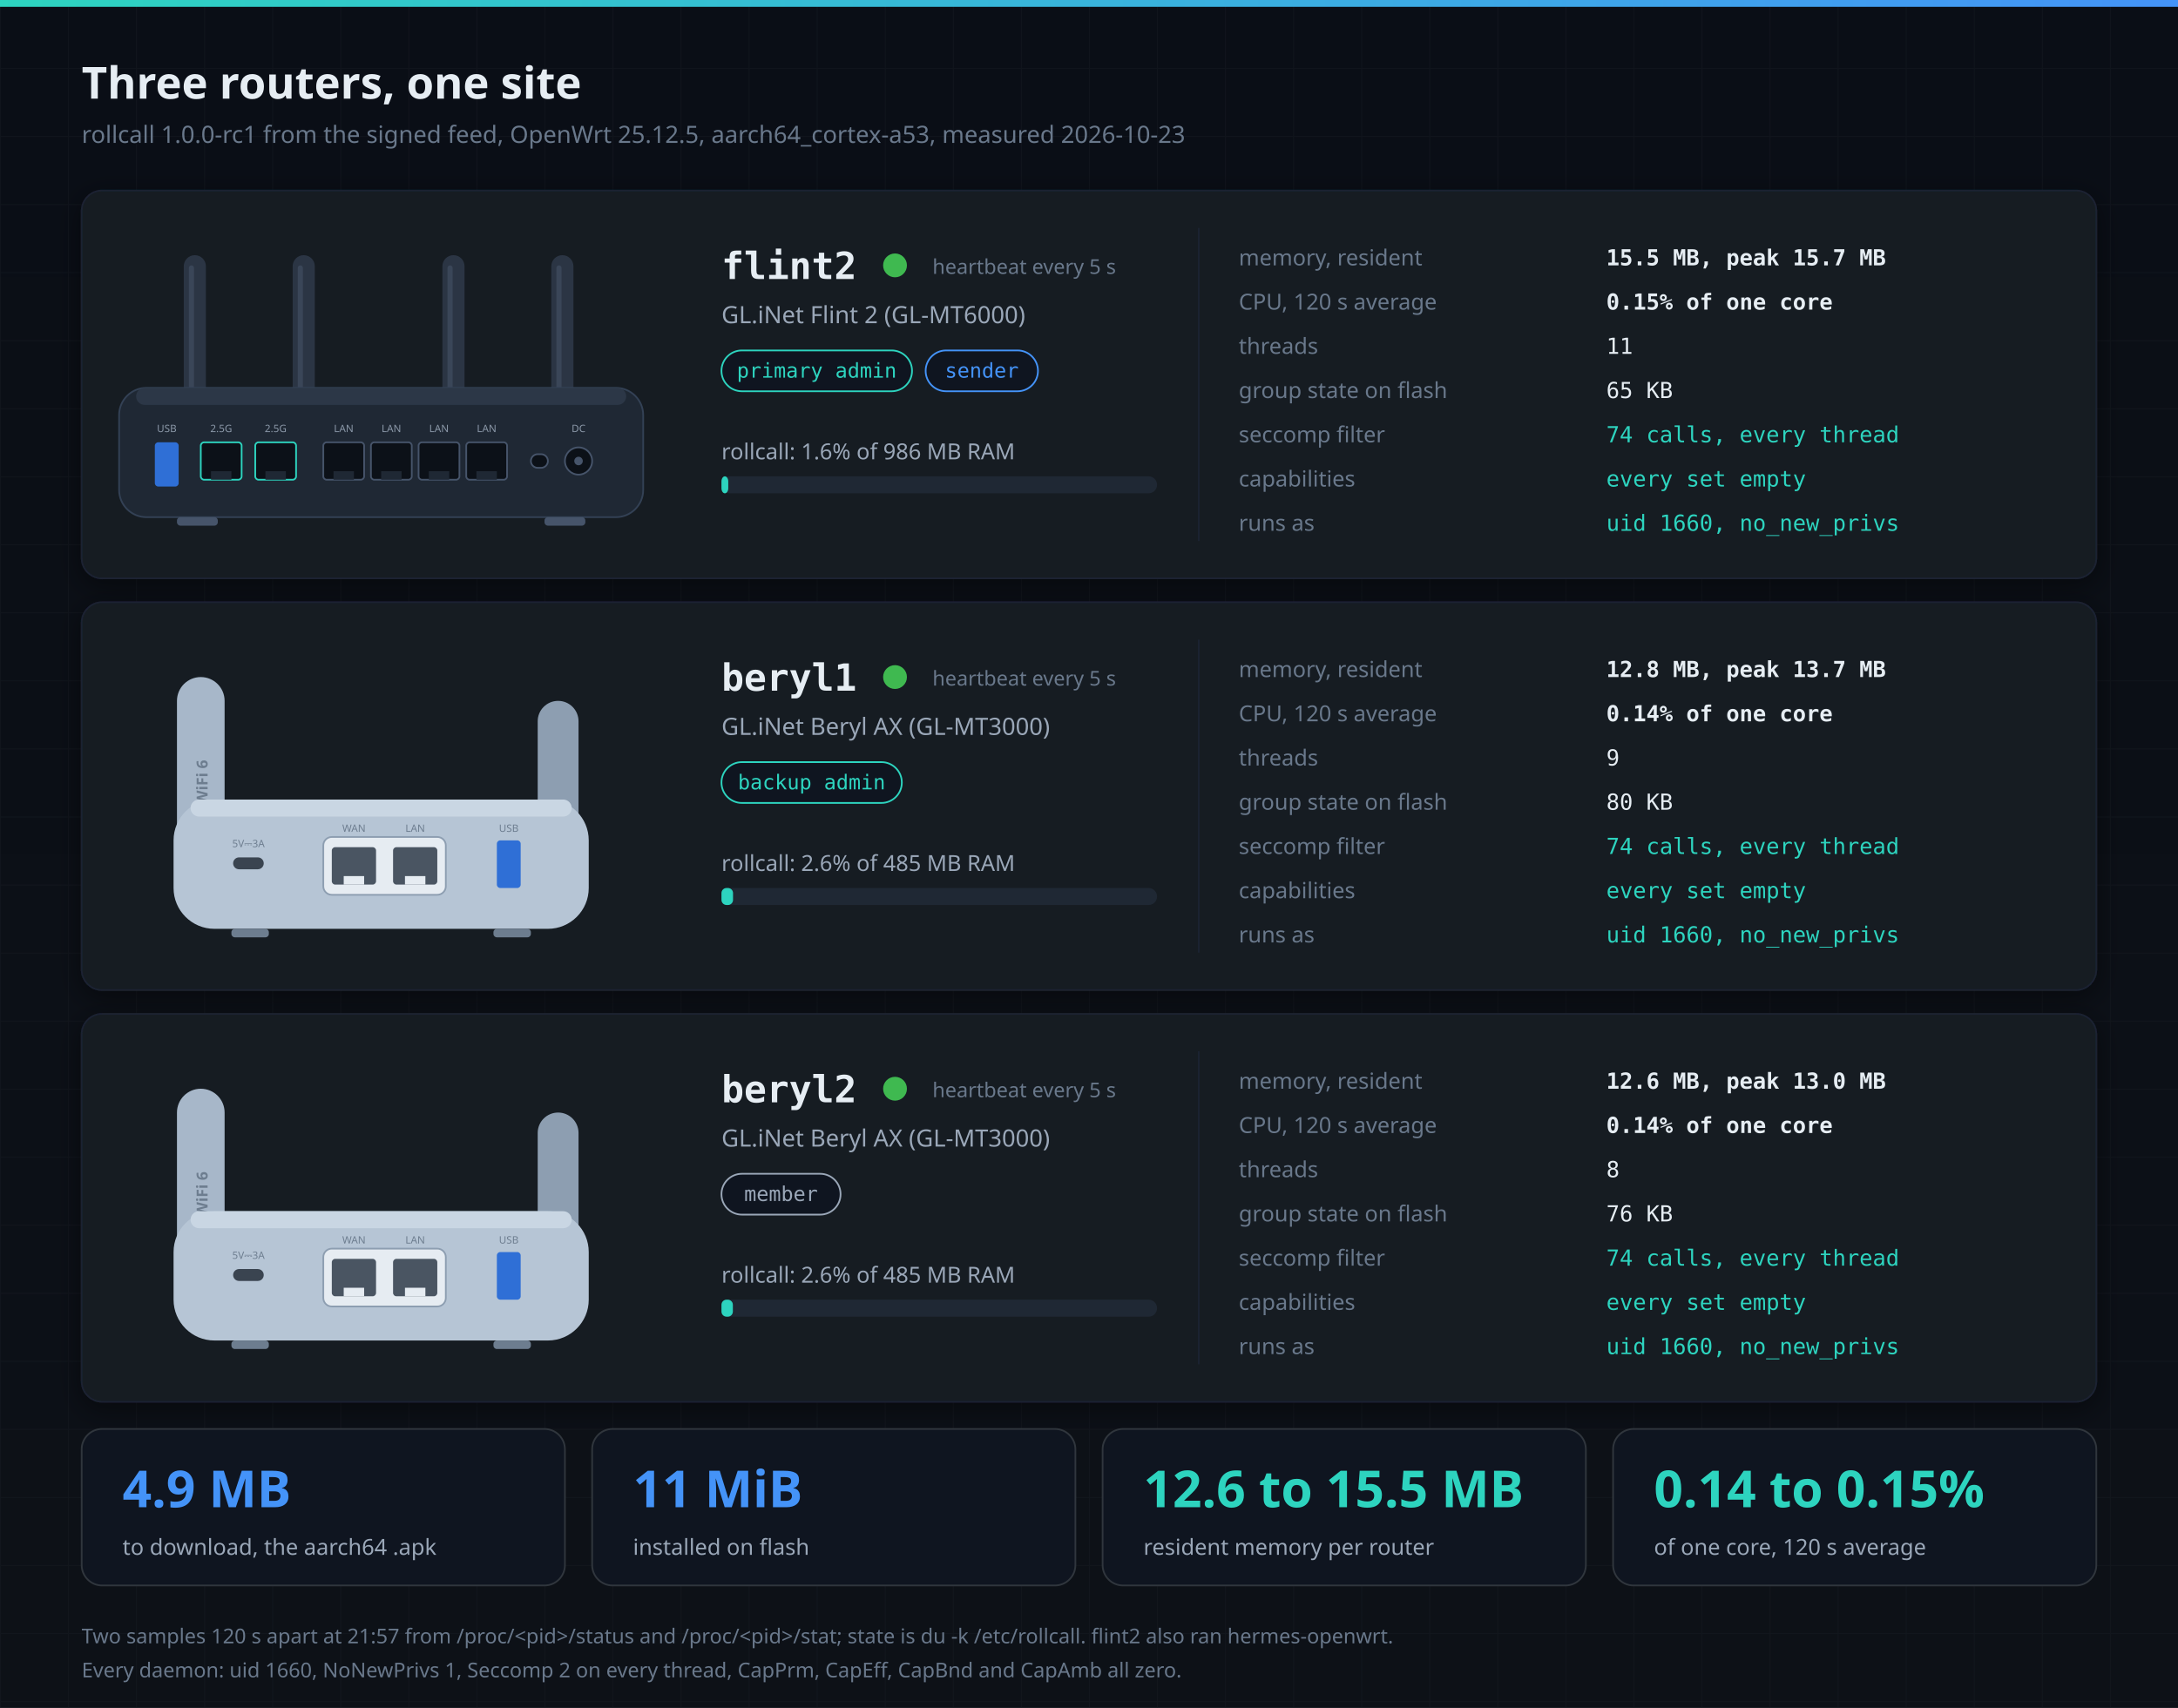
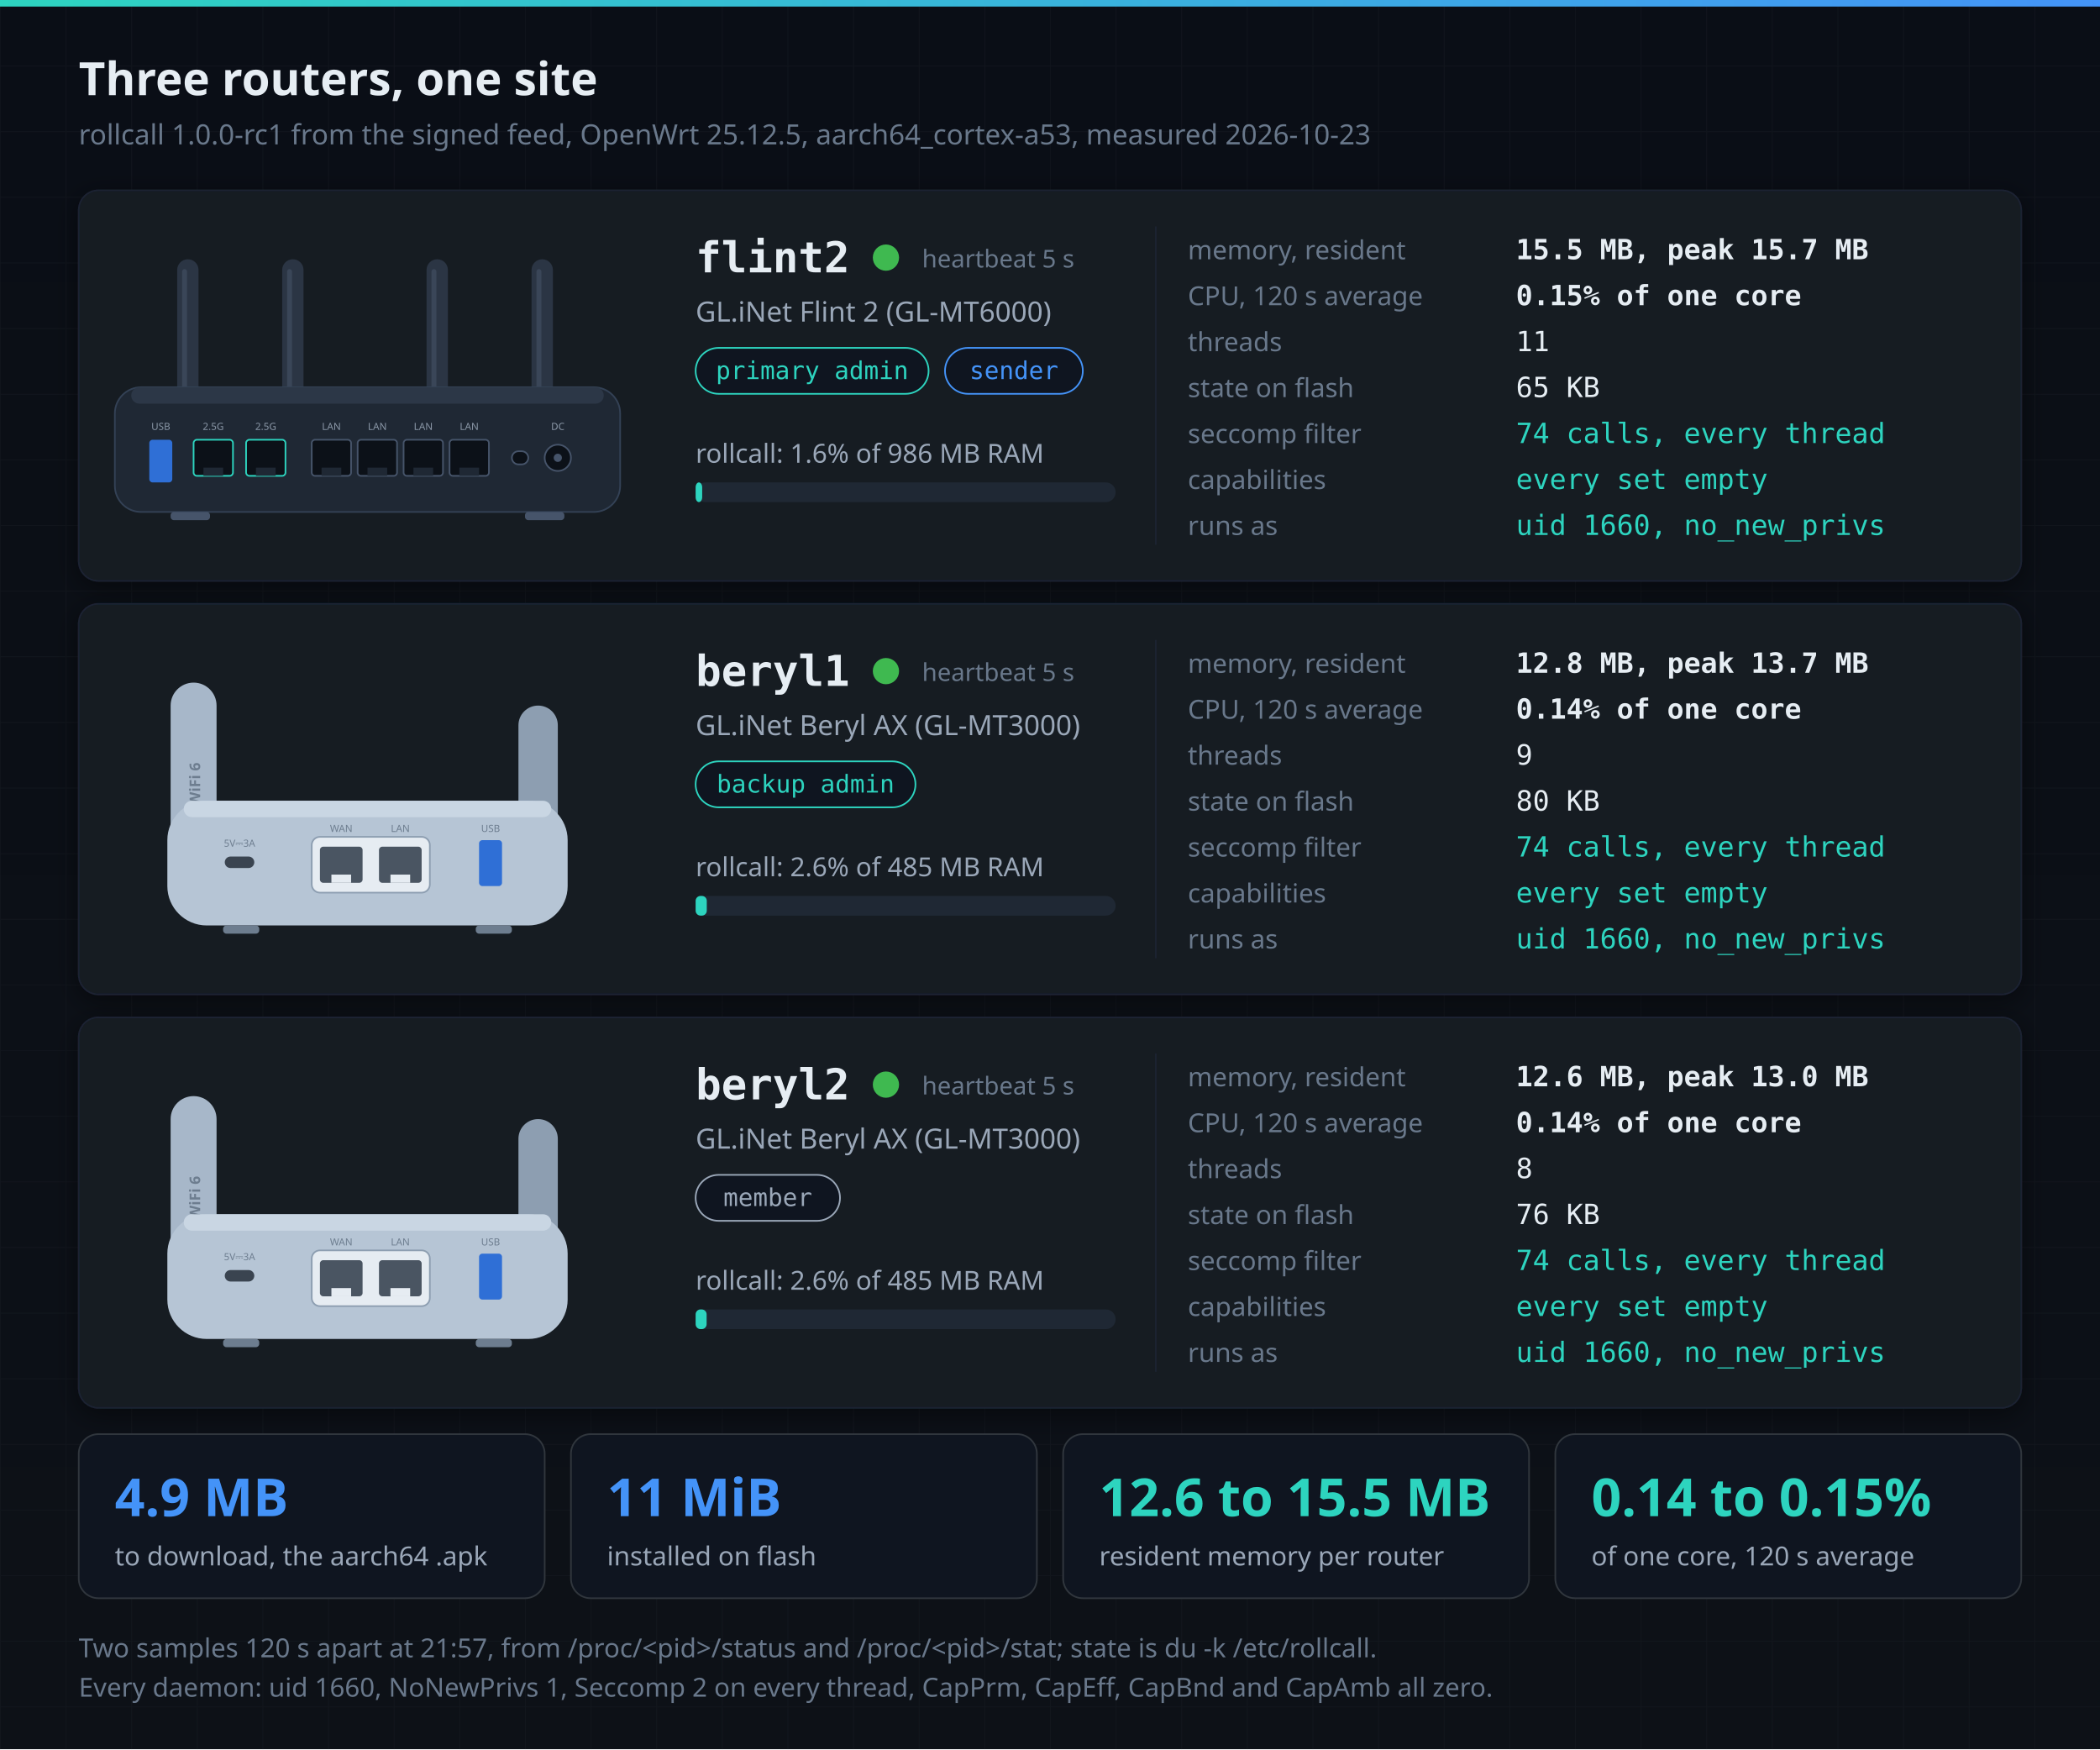
- <svg xmlns="http://www.w3.org/2000/svg" width="1280" height="1004" viewBox="0 0 1280 1004" role="img" aria-label="The three test routers, a Flint 2 and two Beryl AX, each with the same measurements of rollcall 1.0.0-rc1: memory 12.6 to 15.5 MB, CPU 0.14 to 0.15 percent of one core, 8 to 11 threads, 65 to 80 KB of state, 74 system calls in the seccomp filter, every capability set empty; download 4.9 MB, installed 11 MiB">
+ <svg xmlns="http://www.w3.org/2000/svg" width="1280" height="1066" viewBox="0 0 1280 1066" role="img" aria-label="The three test routers, a Flint 2 and two Beryl AX, each with the same measurements of rollcall 1.0.0-rc1: memory 12.6 to 15.5 MB, CPU 0.14 to 0.15 percent of one core, 8 to 11 threads, 65 to 80 KB of state, 74 system calls in the seccomp filter, every capability set empty; download 4.9 MB, installed 11 MiB">
  <defs>
    <linearGradient id="bg" x1="0" y1="0" x2="0" y2="1">
      <stop offset="0" stop-color="#0a0e16" />
      <stop offset="1" stop-color="#0d1117" />
    </linearGradient>
    <linearGradient id="accent" x1="0" y1="0" x2="1" y2="0">
      <stop offset="0" stop-color="#2dd4bf" />
      <stop offset="1" stop-color="#4493f8" />
    </linearGradient>
    <pattern id="grid" width="40" height="40" patternUnits="userSpaceOnUse">
      <path d="M 40 0 L 0 0 0 40" fill="none" stroke="#161b22" stroke-width="1" />
    </pattern>
    <filter id="soft" x="-20%" y="-20%" width="140%" height="140%">
      <feDropShadow dx="0" dy="4" stdDeviation="8" flood-color="#000000" flood-opacity="0.45" />
    </filter>
  </defs>
  <style>
  /* the ring pulses once every 5 s, the heartbeat interval */
  .pulse{transform-box:fill-box;transform-origin:center;animation:pulse 5s ease-out infinite}
-   @keyframes pulse{0%{transform:scale(1);opacity:.9}40%{transform:scale(2.6);opacity:0}100%{transform:scale(2.6);opacity:0}}
+   @keyframes pulse{0%{transform:scale(1);opacity:.9}40%{transform:scale(2.4);opacity:0}100%{transform:scale(2.4);opacity:0}}
  @media (prefers-reduced-motion:reduce){.pulse{animation:none;opacity:0}}
</style>
-   <rect width="1280" height="1004" fill="url(#bg)" />
-   <rect width="1280" height="1004" fill="url(#grid)" opacity="0.5" />
+   <rect width="1280" height="1066" fill="url(#bg)" />
+   <rect width="1280" height="1066" fill="url(#grid)" opacity="0.5" />
  <rect width="1280" height="4" fill="url(#accent)" />
-   <text x="48" y="58" font-family="ui-sans-serif,system-ui,sans-serif" font-size="26" font-weight="600" fill="#e6edf3">Three routers, one site</text>
-   <text x="48" y="84" font-family="ui-sans-serif,system-ui,sans-serif" font-size="14" fill="#69788b">rollcall 1.0.0-rc1 from the signed feed, OpenWrt 25.12.5, aarch64_cortex-a53, measured 2026-10-23</text>
-   <rect x="48" y="112" width="1184" height="228" rx="12" fill="#141a23" stroke="#1b2331" filter="url(#soft)" />
-   <g transform="translate(64,150)">
+   <text x="48" y="58" font-family="ui-sans-serif,system-ui,sans-serif" font-size="28" font-weight="600" fill="#e6edf3">Three routers, one site</text>
+   <text x="48" y="88" font-family="ui-sans-serif,system-ui,sans-serif" font-size="17" fill="#69788b">rollcall 1.0.0-rc1 from the signed feed, OpenWrt 25.12.5, aarch64_cortex-a53, measured 2026-10-23</text>
+   <rect x="48" y="116" width="1184" height="238" rx="12" fill="#141a23" stroke="#1b2331" filter="url(#soft)" />
+   <g transform="translate(64,158)">
    <rect x="44" y="0" width="13" height="104" rx="6.5" fill="#2b3544" />
    <rect x="47" y="6" width="3" height="90" rx="1.5" fill="#3a4658" />
    <rect x="108" y="0" width="13" height="104" rx="6.5" fill="#2b3544" />
    <rect x="111" y="6" width="3" height="90" rx="1.5" fill="#3a4658" />
    <rect x="196" y="0" width="13" height="104" rx="6.5" fill="#2b3544" />
    <rect x="199" y="6" width="3" height="90" rx="1.5" fill="#3a4658" />
    <rect x="260" y="0" width="13" height="104" rx="6.5" fill="#2b3544" />
    <rect x="263" y="6" width="3" height="90" rx="1.5" fill="#3a4658" />
    <rect x="6" y="78" width="308" height="76" rx="16" fill="#1f2834" stroke="#334155" />
    <rect x="16" y="78" width="288" height="10" rx="5" fill="#2c3747" />
    <g font-family="ui-sans-serif,system-ui,sans-serif" font-size="6" fill="#8b98a8" text-anchor="middle">
      <text x="34" y="104">USB</text>
      <text x="66" y="104">2.5G</text>
      <text x="98" y="104">2.5G</text>
      <text x="138" y="104">LAN</text>
      <text x="166" y="104">LAN</text>
      <text x="194" y="104">LAN</text>
      <text x="222" y="104">LAN</text>
      <text x="276" y="104">DC</text>
    </g>
    <rect x="27" y="110" width="14" height="26" rx="2" fill="#2f6fd6" />
    <rect x="54" y="110" width="24" height="22" rx="2" fill="#0c1118" stroke="#2dd4bf" stroke-width="1" />
    <rect x="60" y="127" width="12" height="5" fill="#1f2834" />
    <rect x="86" y="110" width="24" height="22" rx="2" fill="#0c1118" stroke="#2dd4bf" stroke-width="1" />
    <rect x="92" y="127" width="12" height="5" fill="#1f2834" />
    <rect x="126" y="110" width="24" height="22" rx="2" fill="#0c1118" stroke="#46546a" />
    <rect x="132" y="127" width="12" height="5" fill="#1f2834" />
    <rect x="154" y="110" width="24" height="22" rx="2" fill="#0c1118" stroke="#46546a" />
    <rect x="160" y="127" width="12" height="5" fill="#1f2834" />
    <rect x="182" y="110" width="24" height="22" rx="2" fill="#0c1118" stroke="#46546a" />
    <rect x="188" y="127" width="12" height="5" fill="#1f2834" />
    <rect x="210" y="110" width="24" height="22" rx="2" fill="#0c1118" stroke="#46546a" />
    <rect x="216" y="127" width="12" height="5" fill="#1f2834" />
    <circle cx="276" cy="121" r="8" fill="#0c1118" stroke="#46546a" />
    <circle cx="276" cy="121" r="2.5" fill="#46546a" />
    <rect x="248" y="117" width="10" height="8" rx="4" fill="#0c1118" stroke="#46546a" />
    <rect x="40" y="154" width="24" height="5" rx="2" fill="#46546a" />
    <rect x="256" y="154" width="24" height="5" rx="2" fill="#46546a" />
  </g>
-   <text x="424" y="164" font-family="ui-monospace,SFMono-Regular,Menlo,monospace" font-size="22" font-weight="600" fill="#e6edf3">flint2</text>
-   <circle cx="526" cy="156" r="6" fill="#3fb950" />
-   <circle class="pulse" cx="526" cy="156" r="6" fill="none" stroke="#3fb950" stroke-width="2" />
-   <text x="548" y="161" font-family="ui-sans-serif,system-ui,sans-serif" font-size="12" fill="#69788b">heartbeat every 5 s</text>
-   <text x="424" y="190" font-family="ui-sans-serif,system-ui,sans-serif" font-size="14" fill="#9aa7b8">GL.iNet Flint 2 (GL-MT6000)</text>
-   <rect x="424" y="206" width="112" height="24" rx="12" fill="#0f1520" stroke="#2dd4bf" />
-   <text x="480" y="222" font-family="ui-monospace,SFMono-Regular,Menlo,monospace" font-size="12" fill="#2dd4bf" text-anchor="middle">primary admin</text>
-   <rect x="544" y="206" width="66" height="24" rx="12" fill="#0f1520" stroke="#4493f8" />
-   <text x="577" y="222" font-family="ui-monospace,SFMono-Regular,Menlo,monospace" font-size="12" fill="#4493f8" text-anchor="middle">sender</text>
-   <text x="424" y="270" font-family="ui-sans-serif,system-ui,sans-serif" font-size="13" fill="#9aa7b8">rollcall: 1.6% of 986 MB RAM</text>
-   <rect x="424" y="280" width="256" height="10" rx="5" fill="#1f2834" />
-   <rect x="424" y="280" width="4.0" height="10" rx="3" fill="#2dd4bf" />
-   <rect x="704" y="134" width="1" height="184" fill="#1b2331" />
-   <text x="728" y="156" font-family="ui-sans-serif,system-ui,sans-serif" font-size="13" fill="#69788b">memory, resident</text>
-   <text x="944" y="156" font-family="ui-monospace,SFMono-Regular,Menlo,monospace" font-size="13" font-weight="600" fill="#e6edf3">15.5 MB, peak 15.7 MB</text>
-   <text x="728" y="182" font-family="ui-sans-serif,system-ui,sans-serif" font-size="13" fill="#69788b">CPU, 120 s average</text>
-   <text x="944" y="182" font-family="ui-monospace,SFMono-Regular,Menlo,monospace" font-size="13" font-weight="600" fill="#e6edf3">0.15% of one core</text>
-   <text x="728" y="208" font-family="ui-sans-serif,system-ui,sans-serif" font-size="13" fill="#69788b">threads</text>
-   <text x="944" y="208" font-family="ui-monospace,SFMono-Regular,Menlo,monospace" font-size="13" fill="#e6edf3">11</text>
-   <text x="728" y="234" font-family="ui-sans-serif,system-ui,sans-serif" font-size="13" fill="#69788b">group state on flash</text>
-   <text x="944" y="234" font-family="ui-monospace,SFMono-Regular,Menlo,monospace" font-size="13" fill="#e6edf3">65 KB</text>
-   <text x="728" y="260" font-family="ui-sans-serif,system-ui,sans-serif" font-size="13" fill="#69788b">seccomp filter</text>
-   <text x="944" y="260" font-family="ui-monospace,SFMono-Regular,Menlo,monospace" font-size="13" fill="#2dd4bf">74 calls, every thread</text>
-   <text x="728" y="286" font-family="ui-sans-serif,system-ui,sans-serif" font-size="13" fill="#69788b">capabilities</text>
-   <text x="944" y="286" font-family="ui-monospace,SFMono-Regular,Menlo,monospace" font-size="13" fill="#2dd4bf">every set empty</text>
-   <text x="728" y="312" font-family="ui-sans-serif,system-ui,sans-serif" font-size="13" fill="#69788b">runs as</text>
-   <text x="944" y="312" font-family="ui-monospace,SFMono-Regular,Menlo,monospace" font-size="13" fill="#2dd4bf">uid 1660, no_new_privs</text>
-   <rect x="48" y="354" width="1184" height="228" rx="12" fill="#141a23" stroke="#1b2331" filter="url(#soft)" />
-   <g transform="translate(102,398)">
+   <text x="424" y="166" font-family="ui-monospace,SFMono-Regular,Menlo,monospace" font-size="26" font-weight="600" fill="#e6edf3">flint2</text>
+   <circle cx="540" cy="157" r="7" fill="#3fb950" />
+   <circle class="pulse" cx="540" cy="157" r="7" fill="none" stroke="#3fb950" stroke-width="2" />
+   <text x="562" y="163" font-family="ui-sans-serif,system-ui,sans-serif" font-size="15" fill="#69788b">heartbeat 5 s</text>
+   <text x="424" y="196" font-family="ui-sans-serif,system-ui,sans-serif" font-size="17" fill="#9aa7b8">GL.iNet Flint 2 (GL-MT6000)</text>
+   <rect x="424" y="212" width="142" height="28" rx="14" fill="#0f1520" stroke="#2dd4bf" />
+   <text x="495" y="231" font-family="ui-monospace,SFMono-Regular,Menlo,monospace" font-size="15" fill="#2dd4bf" text-anchor="middle">primary admin</text>
+   <rect x="576" y="212" width="84" height="28" rx="14" fill="#0f1520" stroke="#4493f8" />
+   <text x="618" y="231" font-family="ui-monospace,SFMono-Regular,Menlo,monospace" font-size="15" fill="#4493f8" text-anchor="middle">sender</text>
+   <text x="424" y="282" font-family="ui-sans-serif,system-ui,sans-serif" font-size="16" fill="#9aa7b8">rollcall: 1.6% of 986 MB RAM</text>
+   <rect x="424" y="294" width="256" height="12" rx="6" fill="#1f2834" />
+   <rect x="424" y="294" width="4.0" height="12" rx="3" fill="#2dd4bf" />
+   <rect x="704" y="138" width="1" height="194" fill="#1b2331" />
+   <text x="724" y="158" font-family="ui-sans-serif,system-ui,sans-serif" font-size="16" fill="#69788b">memory, resident</text>
+   <text x="924" y="158" font-family="ui-monospace,SFMono-Regular,Menlo,monospace" font-size="17" font-weight="600" fill="#e6edf3">15.5 MB, peak 15.7 MB</text>
+   <text x="724" y="186" font-family="ui-sans-serif,system-ui,sans-serif" font-size="16" fill="#69788b">CPU, 120 s average</text>
+   <text x="924" y="186" font-family="ui-monospace,SFMono-Regular,Menlo,monospace" font-size="17" font-weight="600" fill="#e6edf3">0.15% of one core</text>
+   <text x="724" y="214" font-family="ui-sans-serif,system-ui,sans-serif" font-size="16" fill="#69788b">threads</text>
+   <text x="924" y="214" font-family="ui-monospace,SFMono-Regular,Menlo,monospace" font-size="17" fill="#e6edf3">11</text>
+   <text x="724" y="242" font-family="ui-sans-serif,system-ui,sans-serif" font-size="16" fill="#69788b">state on flash</text>
+   <text x="924" y="242" font-family="ui-monospace,SFMono-Regular,Menlo,monospace" font-size="17" fill="#e6edf3">65 KB</text>
+   <text x="724" y="270" font-family="ui-sans-serif,system-ui,sans-serif" font-size="16" fill="#69788b">seccomp filter</text>
+   <text x="924" y="270" font-family="ui-monospace,SFMono-Regular,Menlo,monospace" font-size="17" fill="#2dd4bf">74 calls, every thread</text>
+   <text x="724" y="298" font-family="ui-sans-serif,system-ui,sans-serif" font-size="16" fill="#69788b">capabilities</text>
+   <text x="924" y="298" font-family="ui-monospace,SFMono-Regular,Menlo,monospace" font-size="17" fill="#2dd4bf">every set empty</text>
+   <text x="724" y="326" font-family="ui-sans-serif,system-ui,sans-serif" font-size="16" fill="#69788b">runs as</text>
+   <text x="924" y="326" font-family="ui-monospace,SFMono-Regular,Menlo,monospace" font-size="17" fill="#2dd4bf">uid 1660, no_new_privs</text>
+   <rect x="48" y="368" width="1184" height="238" rx="12" fill="#141a23" stroke="#1b2331" filter="url(#soft)" />
+   <g transform="translate(102,416)">
    <rect x="214" y="14" width="24" height="98" rx="12" fill="#8d9eb1" />
    <rect x="2" y="0" width="28" height="112" rx="14" fill="#a7b7c9" />
    <text transform="translate(20,62) rotate(-90)" font-family="ui-sans-serif,system-ui,sans-serif" font-size="9" font-weight="600" fill="#6d7d8f" text-anchor="middle">WiFi 6</text>
    <rect x="0" y="72" width="244" height="76" rx="24" fill="#b6c5d5" />
    <rect x="10" y="72" width="224" height="10" rx="5" fill="#c9d6e3" />
    <g font-family="ui-sans-serif,system-ui,sans-serif" font-size="6" fill="#6d7d8f" text-anchor="middle">
      <text x="44" y="100">5V⎓3A</text>
      <text x="106" y="91">WAN</text>
      <text x="142" y="91">LAN</text>
      <text x="197" y="91">USB</text>
    </g>
    <rect x="35" y="106" width="18" height="7" rx="3.5" fill="#3a4450" />
    <rect x="88" y="94" width="72" height="34" rx="5" fill="#e6ecf2" stroke="#8d9eb1" />
    <rect x="93" y="100" width="26" height="22" rx="2" fill="#4a5562" />
    <rect x="100" y="117" width="12" height="5" fill="#e6ecf2" />
    <rect x="129" y="100" width="26" height="22" rx="2" fill="#4a5562" />
    <rect x="136" y="117" width="12" height="5" fill="#e6ecf2" />
    <rect x="190" y="96" width="14" height="28" rx="2" fill="#2f6fd6" />
    <rect x="34" y="148" width="22" height="5" rx="2" fill="#6d7d8f" />
    <rect x="188" y="148" width="22" height="5" rx="2" fill="#6d7d8f" />
  </g>
-   <text x="424" y="406" font-family="ui-monospace,SFMono-Regular,Menlo,monospace" font-size="22" font-weight="600" fill="#e6edf3">beryl1</text>
-   <circle cx="526" cy="398" r="6" fill="#3fb950" />
-   <circle class="pulse" cx="526" cy="398" r="6" fill="none" stroke="#3fb950" stroke-width="2" />
-   <text x="548" y="403" font-family="ui-sans-serif,system-ui,sans-serif" font-size="12" fill="#69788b">heartbeat every 5 s</text>
-   <text x="424" y="432" font-family="ui-sans-serif,system-ui,sans-serif" font-size="14" fill="#9aa7b8">GL.iNet Beryl AX (GL-MT3000)</text>
-   <rect x="424" y="448" width="106" height="24" rx="12" fill="#0f1520" stroke="#2dd4bf" />
-   <text x="477" y="464" font-family="ui-monospace,SFMono-Regular,Menlo,monospace" font-size="12" fill="#2dd4bf" text-anchor="middle">backup admin</text>
-   <text x="424" y="512" font-family="ui-sans-serif,system-ui,sans-serif" font-size="13" fill="#9aa7b8">rollcall: 2.6% of 485 MB RAM</text>
-   <rect x="424" y="522" width="256" height="10" rx="5" fill="#1f2834" />
-   <rect x="424" y="522" width="6.8" height="10" rx="3" fill="#2dd4bf" />
-   <rect x="704" y="376" width="1" height="184" fill="#1b2331" />
-   <text x="728" y="398" font-family="ui-sans-serif,system-ui,sans-serif" font-size="13" fill="#69788b">memory, resident</text>
-   <text x="944" y="398" font-family="ui-monospace,SFMono-Regular,Menlo,monospace" font-size="13" font-weight="600" fill="#e6edf3">12.8 MB, peak 13.7 MB</text>
-   <text x="728" y="424" font-family="ui-sans-serif,system-ui,sans-serif" font-size="13" fill="#69788b">CPU, 120 s average</text>
-   <text x="944" y="424" font-family="ui-monospace,SFMono-Regular,Menlo,monospace" font-size="13" font-weight="600" fill="#e6edf3">0.14% of one core</text>
-   <text x="728" y="450" font-family="ui-sans-serif,system-ui,sans-serif" font-size="13" fill="#69788b">threads</text>
-   <text x="944" y="450" font-family="ui-monospace,SFMono-Regular,Menlo,monospace" font-size="13" fill="#e6edf3">9</text>
-   <text x="728" y="476" font-family="ui-sans-serif,system-ui,sans-serif" font-size="13" fill="#69788b">group state on flash</text>
-   <text x="944" y="476" font-family="ui-monospace,SFMono-Regular,Menlo,monospace" font-size="13" fill="#e6edf3">80 KB</text>
-   <text x="728" y="502" font-family="ui-sans-serif,system-ui,sans-serif" font-size="13" fill="#69788b">seccomp filter</text>
-   <text x="944" y="502" font-family="ui-monospace,SFMono-Regular,Menlo,monospace" font-size="13" fill="#2dd4bf">74 calls, every thread</text>
-   <text x="728" y="528" font-family="ui-sans-serif,system-ui,sans-serif" font-size="13" fill="#69788b">capabilities</text>
-   <text x="944" y="528" font-family="ui-monospace,SFMono-Regular,Menlo,monospace" font-size="13" fill="#2dd4bf">every set empty</text>
-   <text x="728" y="554" font-family="ui-sans-serif,system-ui,sans-serif" font-size="13" fill="#69788b">runs as</text>
-   <text x="944" y="554" font-family="ui-monospace,SFMono-Regular,Menlo,monospace" font-size="13" fill="#2dd4bf">uid 1660, no_new_privs</text>
-   <rect x="48" y="596" width="1184" height="228" rx="12" fill="#141a23" stroke="#1b2331" filter="url(#soft)" />
-   <g transform="translate(102,640)">
+   <text x="424" y="418" font-family="ui-monospace,SFMono-Regular,Menlo,monospace" font-size="26" font-weight="600" fill="#e6edf3">beryl1</text>
+   <circle cx="540" cy="409" r="7" fill="#3fb950" />
+   <circle class="pulse" cx="540" cy="409" r="7" fill="none" stroke="#3fb950" stroke-width="2" />
+   <text x="562" y="415" font-family="ui-sans-serif,system-ui,sans-serif" font-size="15" fill="#69788b">heartbeat 5 s</text>
+   <text x="424" y="448" font-family="ui-sans-serif,system-ui,sans-serif" font-size="17" fill="#9aa7b8">GL.iNet Beryl AX (GL-MT3000)</text>
+   <rect x="424" y="464" width="134" height="28" rx="14" fill="#0f1520" stroke="#2dd4bf" />
+   <text x="491" y="483" font-family="ui-monospace,SFMono-Regular,Menlo,monospace" font-size="15" fill="#2dd4bf" text-anchor="middle">backup admin</text>
+   <text x="424" y="534" font-family="ui-sans-serif,system-ui,sans-serif" font-size="16" fill="#9aa7b8">rollcall: 2.6% of 485 MB RAM</text>
+   <rect x="424" y="546" width="256" height="12" rx="6" fill="#1f2834" />
+   <rect x="424" y="546" width="6.8" height="12" rx="3" fill="#2dd4bf" />
+   <rect x="704" y="390" width="1" height="194" fill="#1b2331" />
+   <text x="724" y="410" font-family="ui-sans-serif,system-ui,sans-serif" font-size="16" fill="#69788b">memory, resident</text>
+   <text x="924" y="410" font-family="ui-monospace,SFMono-Regular,Menlo,monospace" font-size="17" font-weight="600" fill="#e6edf3">12.8 MB, peak 13.7 MB</text>
+   <text x="724" y="438" font-family="ui-sans-serif,system-ui,sans-serif" font-size="16" fill="#69788b">CPU, 120 s average</text>
+   <text x="924" y="438" font-family="ui-monospace,SFMono-Regular,Menlo,monospace" font-size="17" font-weight="600" fill="#e6edf3">0.14% of one core</text>
+   <text x="724" y="466" font-family="ui-sans-serif,system-ui,sans-serif" font-size="16" fill="#69788b">threads</text>
+   <text x="924" y="466" font-family="ui-monospace,SFMono-Regular,Menlo,monospace" font-size="17" fill="#e6edf3">9</text>
+   <text x="724" y="494" font-family="ui-sans-serif,system-ui,sans-serif" font-size="16" fill="#69788b">state on flash</text>
+   <text x="924" y="494" font-family="ui-monospace,SFMono-Regular,Menlo,monospace" font-size="17" fill="#e6edf3">80 KB</text>
+   <text x="724" y="522" font-family="ui-sans-serif,system-ui,sans-serif" font-size="16" fill="#69788b">seccomp filter</text>
+   <text x="924" y="522" font-family="ui-monospace,SFMono-Regular,Menlo,monospace" font-size="17" fill="#2dd4bf">74 calls, every thread</text>
+   <text x="724" y="550" font-family="ui-sans-serif,system-ui,sans-serif" font-size="16" fill="#69788b">capabilities</text>
+   <text x="924" y="550" font-family="ui-monospace,SFMono-Regular,Menlo,monospace" font-size="17" fill="#2dd4bf">every set empty</text>
+   <text x="724" y="578" font-family="ui-sans-serif,system-ui,sans-serif" font-size="16" fill="#69788b">runs as</text>
+   <text x="924" y="578" font-family="ui-monospace,SFMono-Regular,Menlo,monospace" font-size="17" fill="#2dd4bf">uid 1660, no_new_privs</text>
+   <rect x="48" y="620" width="1184" height="238" rx="12" fill="#141a23" stroke="#1b2331" filter="url(#soft)" />
+   <g transform="translate(102,668)">
    <rect x="214" y="14" width="24" height="98" rx="12" fill="#8d9eb1" />
    <rect x="2" y="0" width="28" height="112" rx="14" fill="#a7b7c9" />
    <text transform="translate(20,62) rotate(-90)" font-family="ui-sans-serif,system-ui,sans-serif" font-size="9" font-weight="600" fill="#6d7d8f" text-anchor="middle">WiFi 6</text>
    <rect x="0" y="72" width="244" height="76" rx="24" fill="#b6c5d5" />
    <rect x="10" y="72" width="224" height="10" rx="5" fill="#c9d6e3" />
    <g font-family="ui-sans-serif,system-ui,sans-serif" font-size="6" fill="#6d7d8f" text-anchor="middle">
      <text x="44" y="100">5V⎓3A</text>
      <text x="106" y="91">WAN</text>
      <text x="142" y="91">LAN</text>
      <text x="197" y="91">USB</text>
    </g>
    <rect x="35" y="106" width="18" height="7" rx="3.5" fill="#3a4450" />
    <rect x="88" y="94" width="72" height="34" rx="5" fill="#e6ecf2" stroke="#8d9eb1" />
    <rect x="93" y="100" width="26" height="22" rx="2" fill="#4a5562" />
    <rect x="100" y="117" width="12" height="5" fill="#e6ecf2" />
    <rect x="129" y="100" width="26" height="22" rx="2" fill="#4a5562" />
    <rect x="136" y="117" width="12" height="5" fill="#e6ecf2" />
    <rect x="190" y="96" width="14" height="28" rx="2" fill="#2f6fd6" />
    <rect x="34" y="148" width="22" height="5" rx="2" fill="#6d7d8f" />
    <rect x="188" y="148" width="22" height="5" rx="2" fill="#6d7d8f" />
  </g>
-   <text x="424" y="648" font-family="ui-monospace,SFMono-Regular,Menlo,monospace" font-size="22" font-weight="600" fill="#e6edf3">beryl2</text>
-   <circle cx="526" cy="640" r="6" fill="#3fb950" />
-   <circle class="pulse" cx="526" cy="640" r="6" fill="none" stroke="#3fb950" stroke-width="2" />
-   <text x="548" y="645" font-family="ui-sans-serif,system-ui,sans-serif" font-size="12" fill="#69788b">heartbeat every 5 s</text>
-   <text x="424" y="674" font-family="ui-sans-serif,system-ui,sans-serif" font-size="14" fill="#9aa7b8">GL.iNet Beryl AX (GL-MT3000)</text>
-   <rect x="424" y="690" width="70" height="24" rx="12" fill="#0f1520" stroke="#9aa7b8" />
-   <text x="459" y="706" font-family="ui-monospace,SFMono-Regular,Menlo,monospace" font-size="12" fill="#9aa7b8" text-anchor="middle">member</text>
-   <text x="424" y="754" font-family="ui-sans-serif,system-ui,sans-serif" font-size="13" fill="#9aa7b8">rollcall: 2.6% of 485 MB RAM</text>
-   <rect x="424" y="764" width="256" height="10" rx="5" fill="#1f2834" />
-   <rect x="424" y="764" width="6.7" height="10" rx="3" fill="#2dd4bf" />
-   <rect x="704" y="618" width="1" height="184" fill="#1b2331" />
-   <text x="728" y="640" font-family="ui-sans-serif,system-ui,sans-serif" font-size="13" fill="#69788b">memory, resident</text>
-   <text x="944" y="640" font-family="ui-monospace,SFMono-Regular,Menlo,monospace" font-size="13" font-weight="600" fill="#e6edf3">12.6 MB, peak 13.0 MB</text>
-   <text x="728" y="666" font-family="ui-sans-serif,system-ui,sans-serif" font-size="13" fill="#69788b">CPU, 120 s average</text>
-   <text x="944" y="666" font-family="ui-monospace,SFMono-Regular,Menlo,monospace" font-size="13" font-weight="600" fill="#e6edf3">0.14% of one core</text>
-   <text x="728" y="692" font-family="ui-sans-serif,system-ui,sans-serif" font-size="13" fill="#69788b">threads</text>
-   <text x="944" y="692" font-family="ui-monospace,SFMono-Regular,Menlo,monospace" font-size="13" fill="#e6edf3">8</text>
-   <text x="728" y="718" font-family="ui-sans-serif,system-ui,sans-serif" font-size="13" fill="#69788b">group state on flash</text>
-   <text x="944" y="718" font-family="ui-monospace,SFMono-Regular,Menlo,monospace" font-size="13" fill="#e6edf3">76 KB</text>
-   <text x="728" y="744" font-family="ui-sans-serif,system-ui,sans-serif" font-size="13" fill="#69788b">seccomp filter</text>
-   <text x="944" y="744" font-family="ui-monospace,SFMono-Regular,Menlo,monospace" font-size="13" fill="#2dd4bf">74 calls, every thread</text>
-   <text x="728" y="770" font-family="ui-sans-serif,system-ui,sans-serif" font-size="13" fill="#69788b">capabilities</text>
-   <text x="944" y="770" font-family="ui-monospace,SFMono-Regular,Menlo,monospace" font-size="13" fill="#2dd4bf">every set empty</text>
-   <text x="728" y="796" font-family="ui-sans-serif,system-ui,sans-serif" font-size="13" fill="#69788b">runs as</text>
-   <text x="944" y="796" font-family="ui-monospace,SFMono-Regular,Menlo,monospace" font-size="13" fill="#2dd4bf">uid 1660, no_new_privs</text>
-   <rect x="48" y="840" width="284" height="92" rx="12" fill="#0f1520" stroke="#30363d" />
-   <text x="72" y="886" font-family="ui-sans-serif,system-ui,sans-serif" font-size="30" font-weight="600" fill="#4493f8">4.9 MB</text>
-   <text x="72" y="914" font-family="ui-sans-serif,system-ui,sans-serif" font-size="13" fill="#9aa7b8">to download, the aarch64 .apk</text>
-   <rect x="348" y="840" width="284" height="92" rx="12" fill="#0f1520" stroke="#30363d" />
-   <text x="372" y="886" font-family="ui-sans-serif,system-ui,sans-serif" font-size="30" font-weight="600" fill="#4493f8">11 MiB</text>
-   <text x="372" y="914" font-family="ui-sans-serif,system-ui,sans-serif" font-size="13" fill="#9aa7b8">installed on flash</text>
-   <rect x="648" y="840" width="284" height="92" rx="12" fill="#0f1520" stroke="#30363d" />
-   <text x="672" y="886" font-family="ui-sans-serif,system-ui,sans-serif" font-size="30" font-weight="600" fill="#2dd4bf">12.6 to 15.5 MB</text>
-   <text x="672" y="914" font-family="ui-sans-serif,system-ui,sans-serif" font-size="13" fill="#9aa7b8">resident memory per router</text>
-   <rect x="948" y="840" width="284" height="92" rx="12" fill="#0f1520" stroke="#30363d" />
-   <text x="972" y="886" font-family="ui-sans-serif,system-ui,sans-serif" font-size="30" font-weight="600" fill="#2dd4bf">0.14 to 0.15%</text>
-   <text x="972" y="914" font-family="ui-sans-serif,system-ui,sans-serif" font-size="13" fill="#9aa7b8">of one core, 120 s average</text>
-   <text x="48" y="966" font-family="ui-sans-serif,system-ui,sans-serif" font-size="12" fill="#69788b">Two samples 120 s apart at 21:57 from /proc/&lt;pid&gt;/status and /proc/&lt;pid&gt;/stat; state is du -k /etc/rollcall. flint2 also ran hermes-openwrt.</text>
-   <text x="48" y="986" font-family="ui-sans-serif,system-ui,sans-serif" font-size="12" fill="#69788b">Every daemon: uid 1660, NoNewPrivs 1, Seccomp 2 on every thread, CapPrm, CapEff, CapBnd and CapAmb all zero.</text>
+   <text x="424" y="670" font-family="ui-monospace,SFMono-Regular,Menlo,monospace" font-size="26" font-weight="600" fill="#e6edf3">beryl2</text>
+   <circle cx="540" cy="661" r="7" fill="#3fb950" />
+   <circle class="pulse" cx="540" cy="661" r="7" fill="none" stroke="#3fb950" stroke-width="2" />
+   <text x="562" y="667" font-family="ui-sans-serif,system-ui,sans-serif" font-size="15" fill="#69788b">heartbeat 5 s</text>
+   <text x="424" y="700" font-family="ui-sans-serif,system-ui,sans-serif" font-size="17" fill="#9aa7b8">GL.iNet Beryl AX (GL-MT3000)</text>
+   <rect x="424" y="716" width="88" height="28" rx="14" fill="#0f1520" stroke="#9aa7b8" />
+   <text x="468" y="735" font-family="ui-monospace,SFMono-Regular,Menlo,monospace" font-size="15" fill="#9aa7b8" text-anchor="middle">member</text>
+   <text x="424" y="786" font-family="ui-sans-serif,system-ui,sans-serif" font-size="16" fill="#9aa7b8">rollcall: 2.6% of 485 MB RAM</text>
+   <rect x="424" y="798" width="256" height="12" rx="6" fill="#1f2834" />
+   <rect x="424" y="798" width="6.7" height="12" rx="3" fill="#2dd4bf" />
+   <rect x="704" y="642" width="1" height="194" fill="#1b2331" />
+   <text x="724" y="662" font-family="ui-sans-serif,system-ui,sans-serif" font-size="16" fill="#69788b">memory, resident</text>
+   <text x="924" y="662" font-family="ui-monospace,SFMono-Regular,Menlo,monospace" font-size="17" font-weight="600" fill="#e6edf3">12.6 MB, peak 13.0 MB</text>
+   <text x="724" y="690" font-family="ui-sans-serif,system-ui,sans-serif" font-size="16" fill="#69788b">CPU, 120 s average</text>
+   <text x="924" y="690" font-family="ui-monospace,SFMono-Regular,Menlo,monospace" font-size="17" font-weight="600" fill="#e6edf3">0.14% of one core</text>
+   <text x="724" y="718" font-family="ui-sans-serif,system-ui,sans-serif" font-size="16" fill="#69788b">threads</text>
+   <text x="924" y="718" font-family="ui-monospace,SFMono-Regular,Menlo,monospace" font-size="17" fill="#e6edf3">8</text>
+   <text x="724" y="746" font-family="ui-sans-serif,system-ui,sans-serif" font-size="16" fill="#69788b">state on flash</text>
+   <text x="924" y="746" font-family="ui-monospace,SFMono-Regular,Menlo,monospace" font-size="17" fill="#e6edf3">76 KB</text>
+   <text x="724" y="774" font-family="ui-sans-serif,system-ui,sans-serif" font-size="16" fill="#69788b">seccomp filter</text>
+   <text x="924" y="774" font-family="ui-monospace,SFMono-Regular,Menlo,monospace" font-size="17" fill="#2dd4bf">74 calls, every thread</text>
+   <text x="724" y="802" font-family="ui-sans-serif,system-ui,sans-serif" font-size="16" fill="#69788b">capabilities</text>
+   <text x="924" y="802" font-family="ui-monospace,SFMono-Regular,Menlo,monospace" font-size="17" fill="#2dd4bf">every set empty</text>
+   <text x="724" y="830" font-family="ui-sans-serif,system-ui,sans-serif" font-size="16" fill="#69788b">runs as</text>
+   <text x="924" y="830" font-family="ui-monospace,SFMono-Regular,Menlo,monospace" font-size="17" fill="#2dd4bf">uid 1660, no_new_privs</text>
+   <rect x="48" y="874" width="284" height="100" rx="12" fill="#0f1520" stroke="#30363d" />
+   <text x="70" y="924" font-family="ui-sans-serif,system-ui,sans-serif" font-size="32" font-weight="600" fill="#4493f8">4.9 MB</text>
+   <text x="70" y="954" font-family="ui-sans-serif,system-ui,sans-serif" font-size="16" fill="#9aa7b8">to download, the aarch64 .apk</text>
+   <rect x="348" y="874" width="284" height="100" rx="12" fill="#0f1520" stroke="#30363d" />
+   <text x="370" y="924" font-family="ui-sans-serif,system-ui,sans-serif" font-size="32" font-weight="600" fill="#4493f8">11 MiB</text>
+   <text x="370" y="954" font-family="ui-sans-serif,system-ui,sans-serif" font-size="16" fill="#9aa7b8">installed on flash</text>
+   <rect x="648" y="874" width="284" height="100" rx="12" fill="#0f1520" stroke="#30363d" />
+   <text x="670" y="924" font-family="ui-sans-serif,system-ui,sans-serif" font-size="32" font-weight="600" fill="#2dd4bf">12.6 to 15.5 MB</text>
+   <text x="670" y="954" font-family="ui-sans-serif,system-ui,sans-serif" font-size="16" fill="#9aa7b8">resident memory per router</text>
+   <rect x="948" y="874" width="284" height="100" rx="12" fill="#0f1520" stroke="#30363d" />
+   <text x="970" y="924" font-family="ui-sans-serif,system-ui,sans-serif" font-size="32" font-weight="600" fill="#2dd4bf">0.14 to 0.15%</text>
+   <text x="970" y="954" font-family="ui-sans-serif,system-ui,sans-serif" font-size="16" fill="#9aa7b8">of one core, 120 s average</text>
+   <text x="48" y="1010" font-family="ui-sans-serif,system-ui,sans-serif" font-size="16" fill="#69788b">Two samples 120 s apart at 21:57, from /proc/&lt;pid&gt;/status and /proc/&lt;pid&gt;/stat; state is du -k /etc/rollcall.</text>
+   <text x="48" y="1034" font-family="ui-sans-serif,system-ui,sans-serif" font-size="16" fill="#69788b">Every daemon: uid 1660, NoNewPrivs 1, Seccomp 2 on every thread, CapPrm, CapEff, CapBnd and CapAmb all zero.</text>
</svg>
